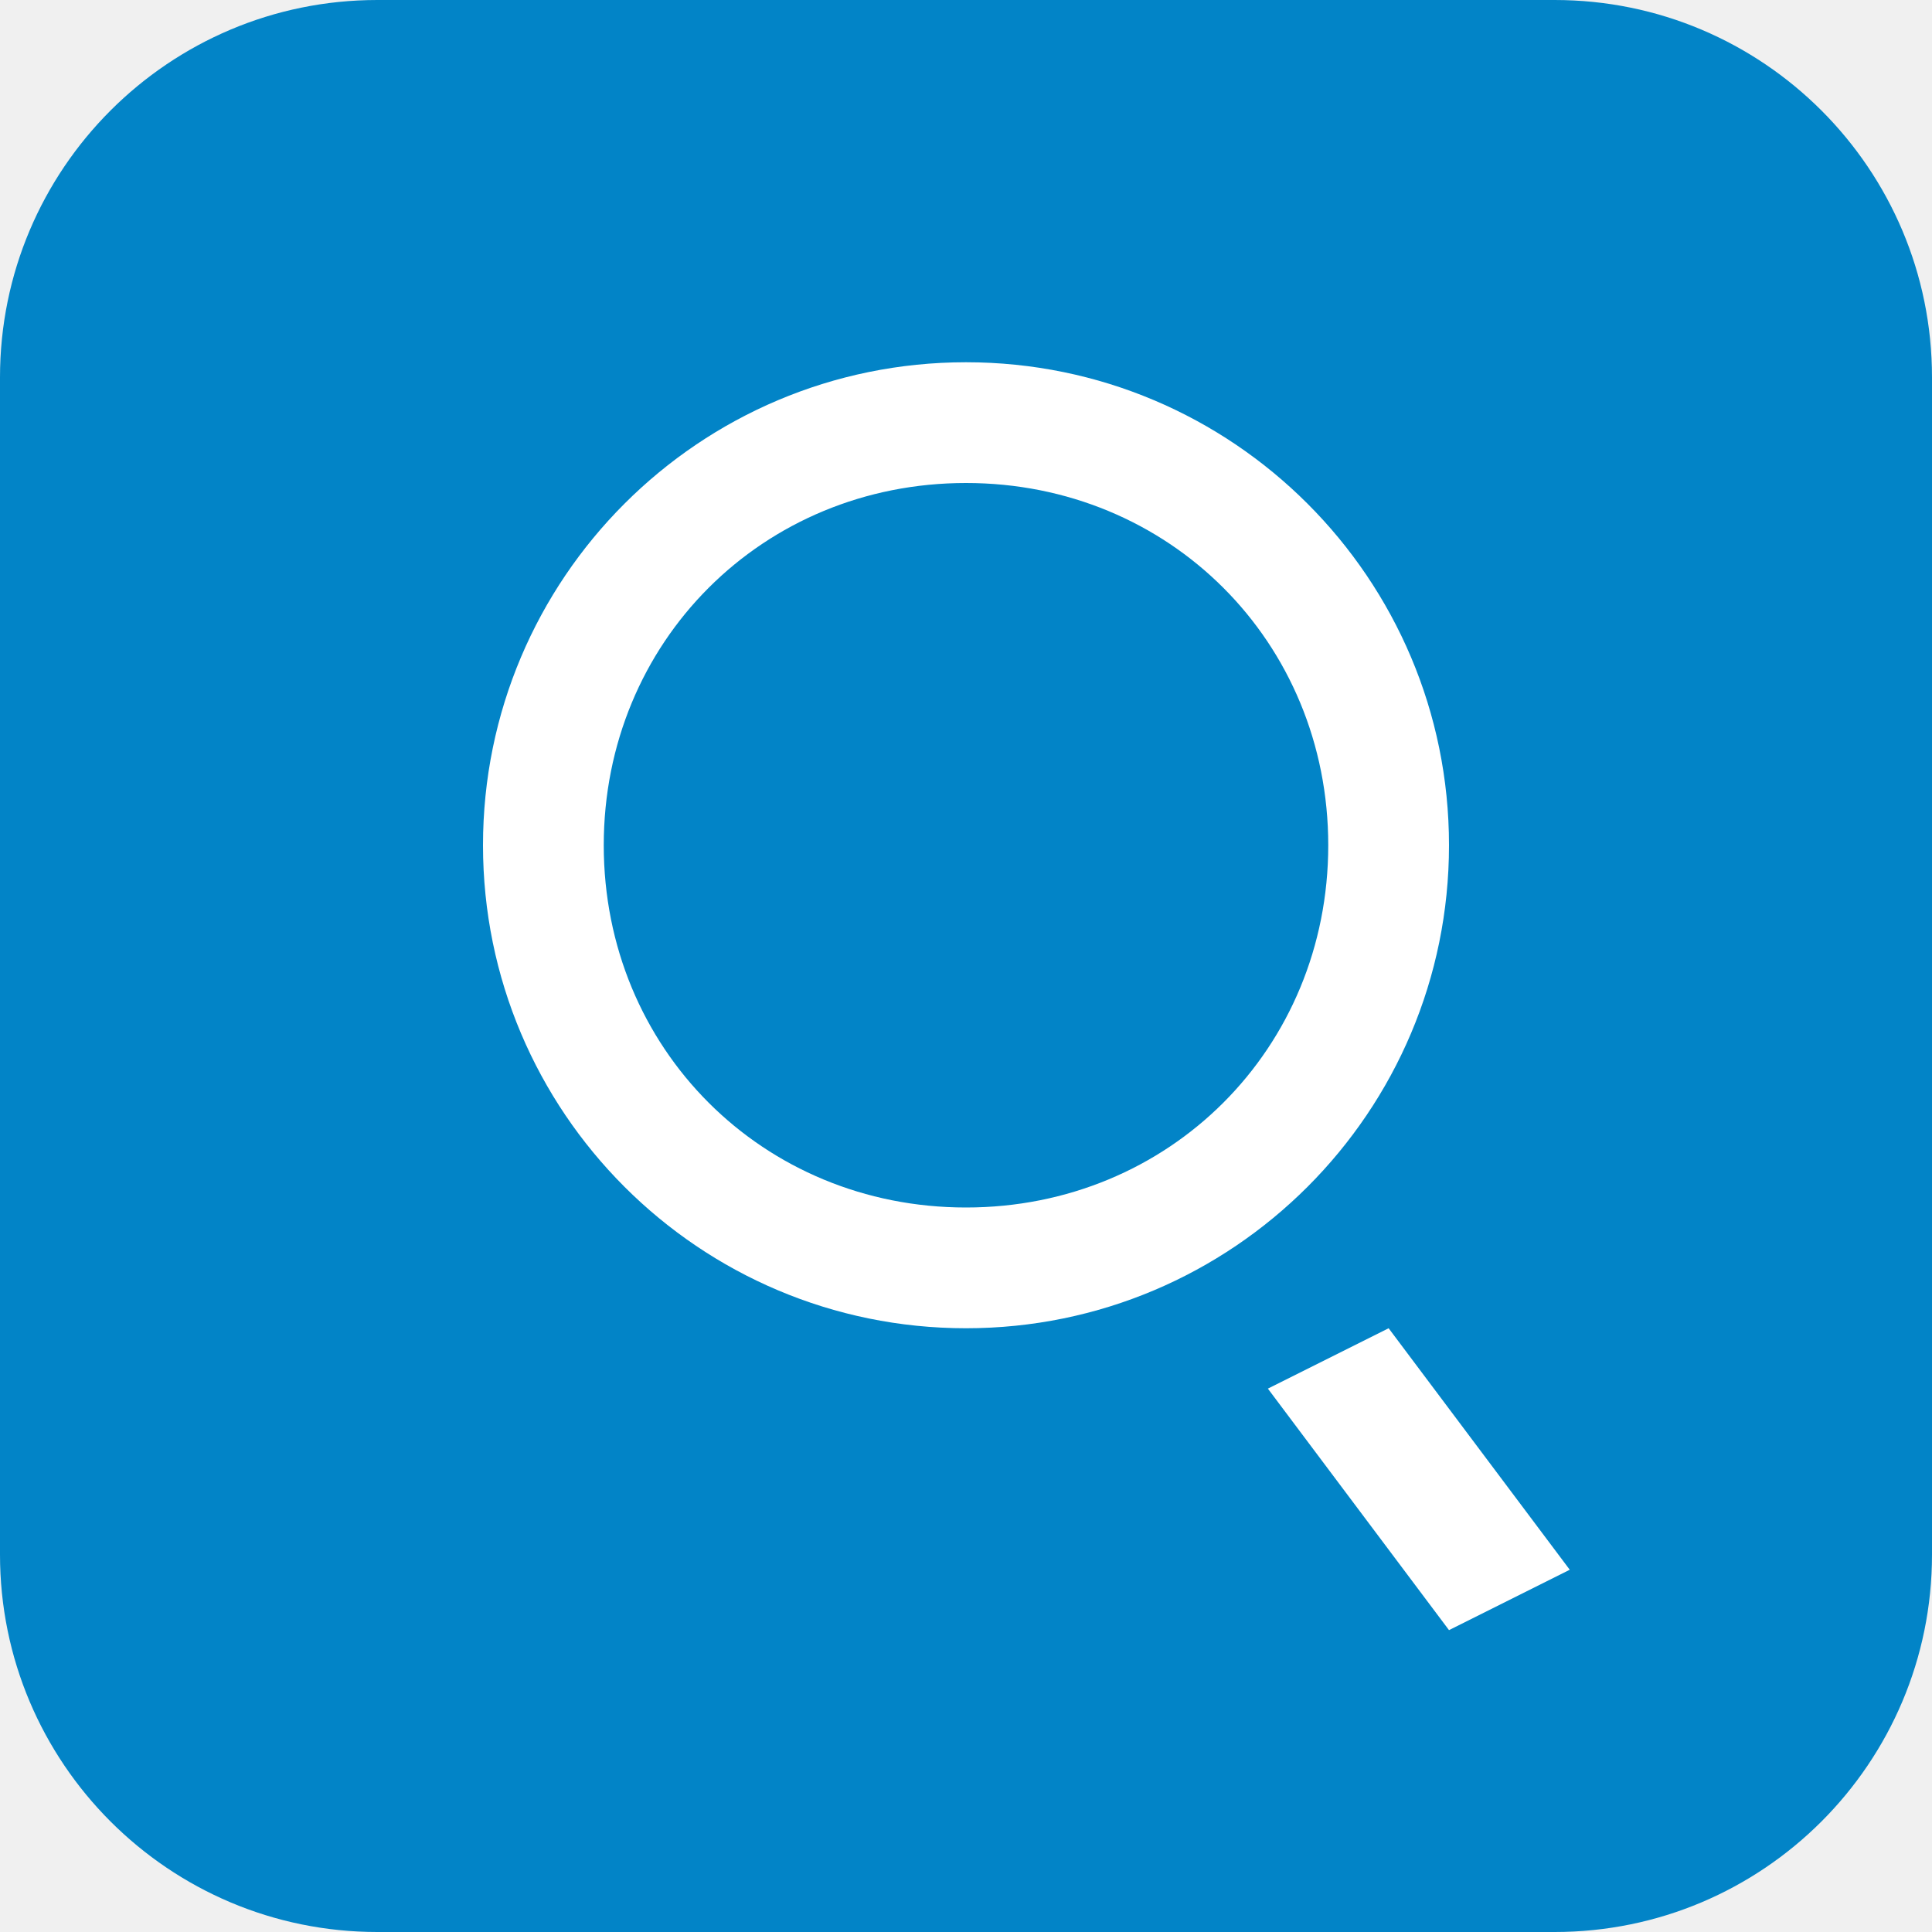
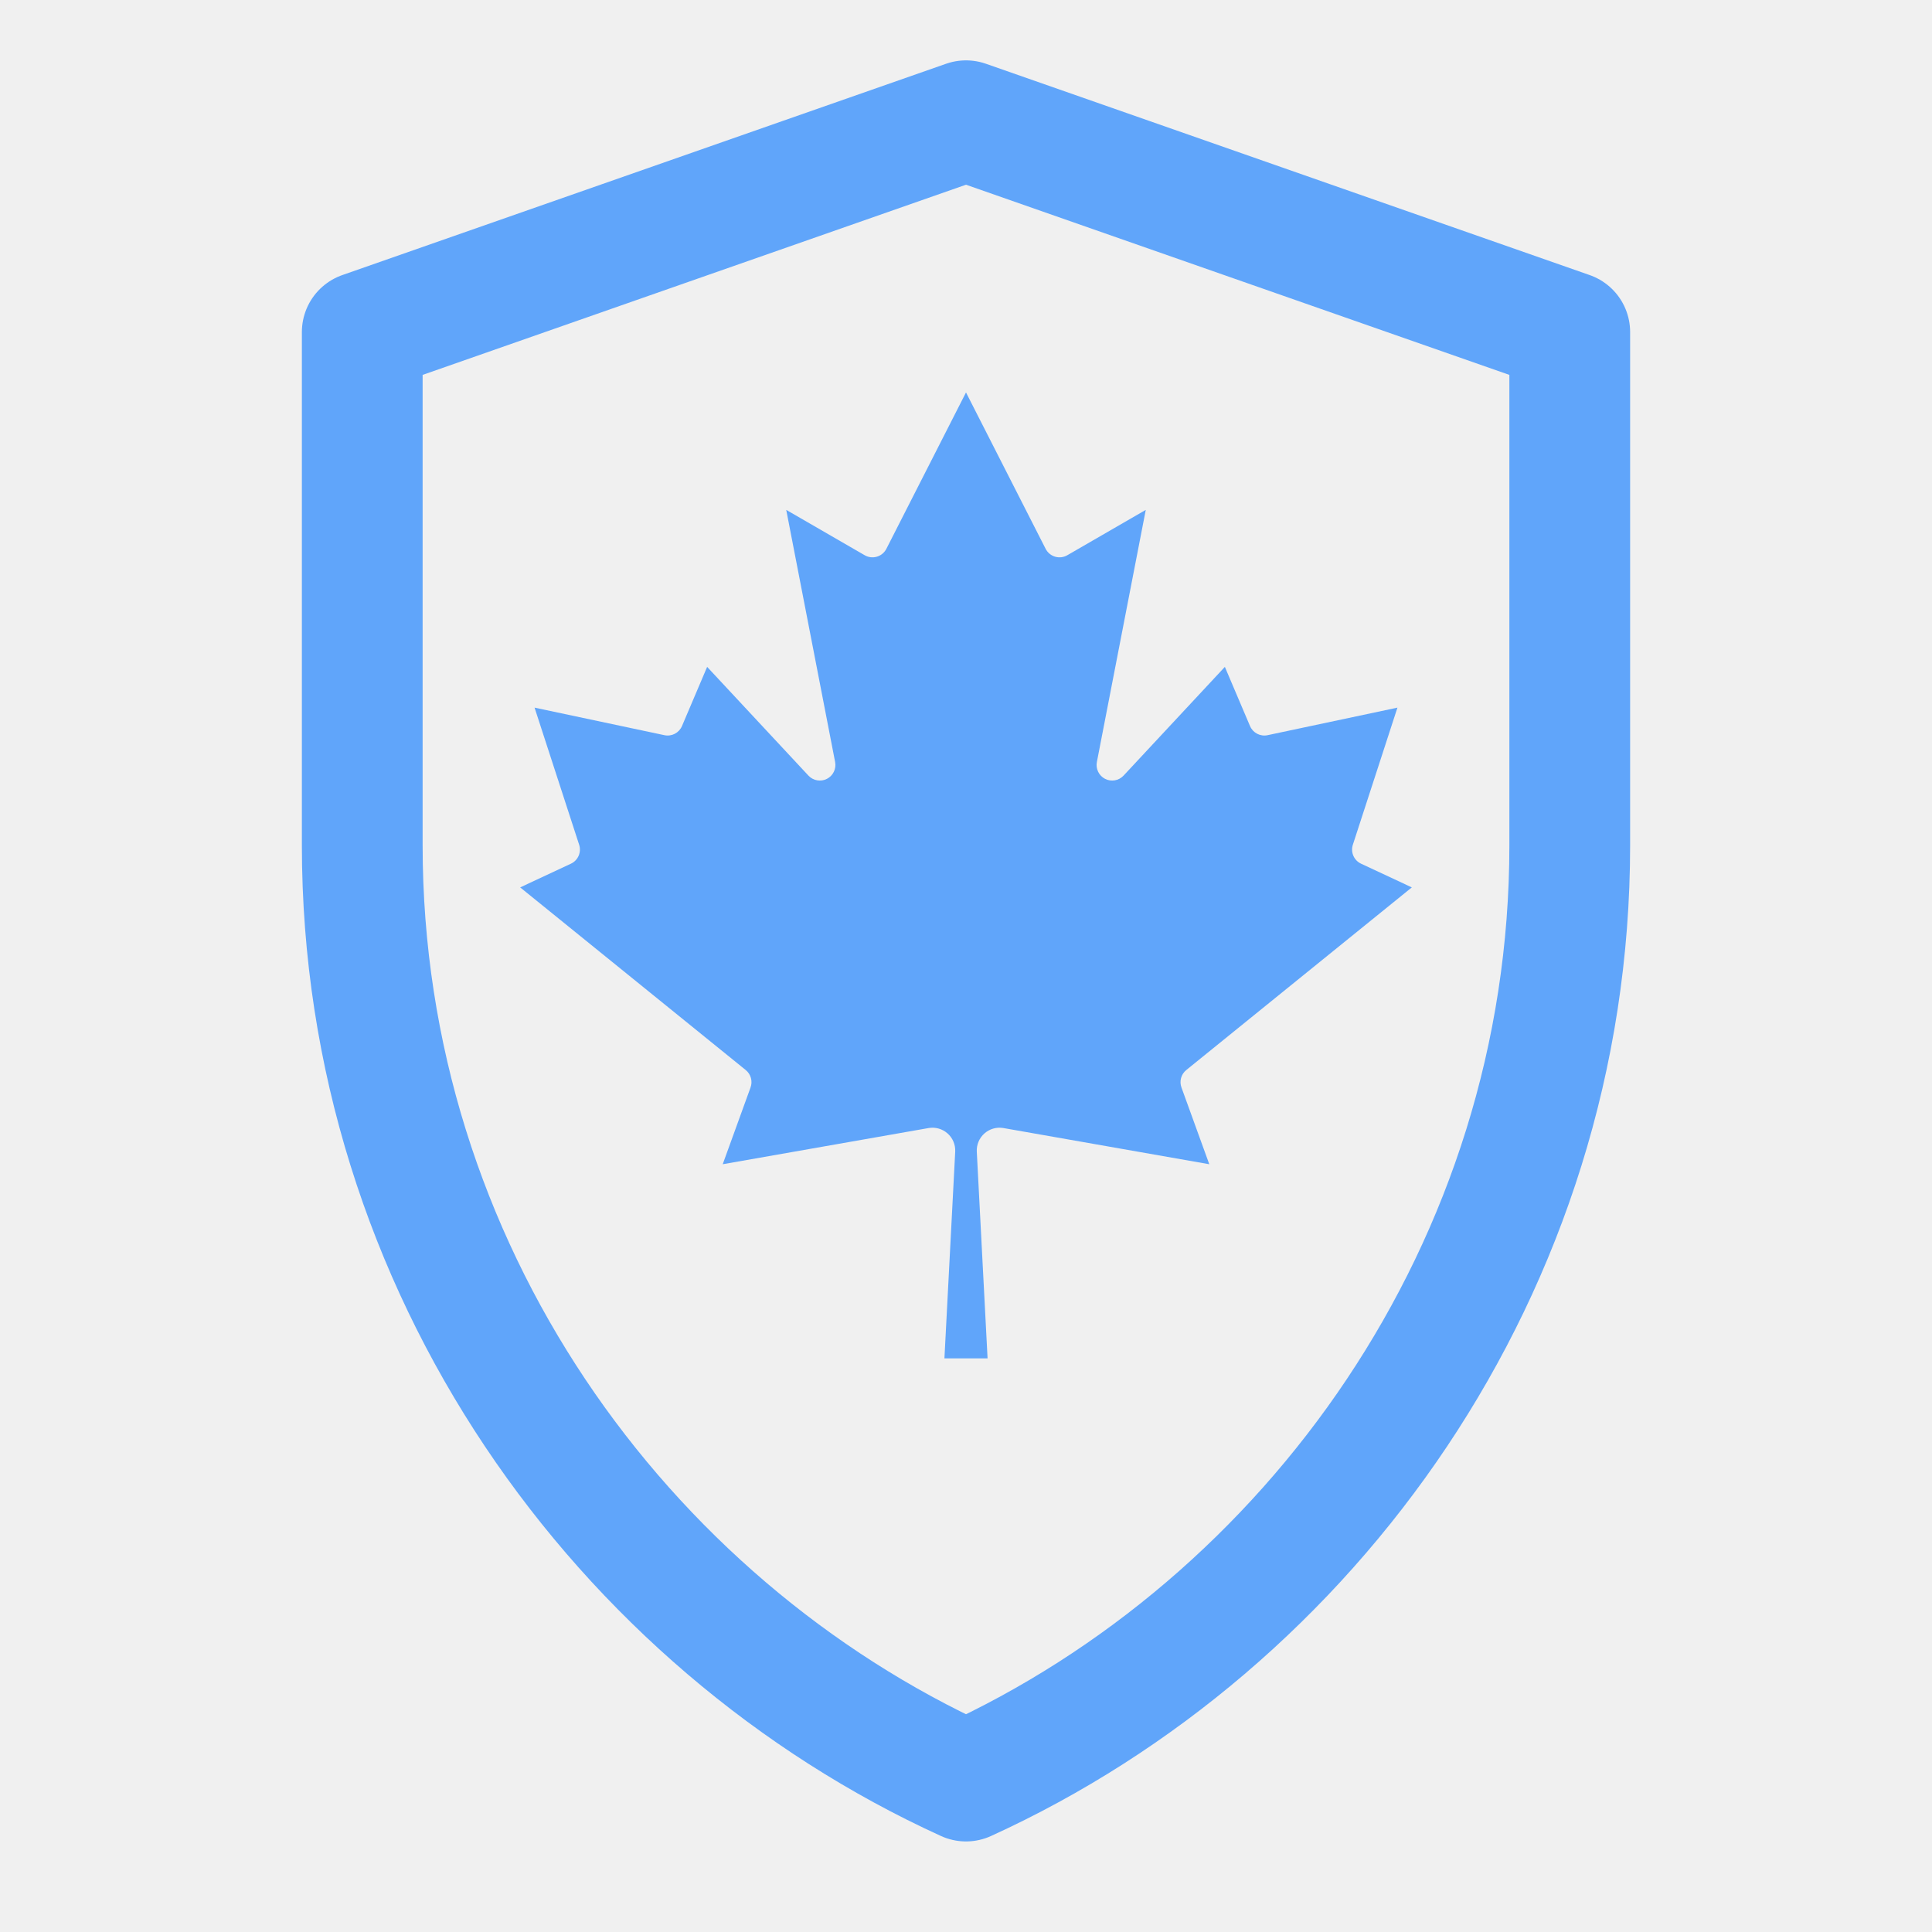
- <svg xmlns="http://www.w3.org/2000/svg" width="512" height="512" viewBox="0 0 512 512" fill="none">
-   <rect width="512" height="512" rx="100" fill="#0284c7" />
-   <path d="M256 96C185.3 96 128 153.3 128 224C128 294.7 185.3 352 256 352C326.7 352 384 294.7 384 224C384 153.3 326.7 96 256 96ZM256 320C202.1 320 160 277.9 160 224C160 170.1 202.1 128 256 128C309.9 128 352 170.1 352 224C352 277.9 309.9 320 256 320Z" fill="white" />
-   <path d="M368 352L416 416L384 432L336 368L368 352Z" fill="white" />
-   <path d="M224 192L256 224L288 192L256 224L256 272L224 240L224 192Z" fill="#0284c7" />
+ <svg xmlns="http://www.w3.org/2000/svg" viewBox="0 0 64 64" role="img" aria-labelledby="title description">
+   <path d="M32 4 52 11v17c0 14-8.6 25.8-20 31C20.6 53.8 12 42 12 28V11L32 4Z" fill="none" stroke="#60a5fa" stroke-width="4" stroke-linecap="round" stroke-linejoin="round" />
+   <path d="m4890 4430-45-863a95 95 0 0 1 111-98l859 151-116-320a65 65 0 0 1 20-73l941-762-212-99a65 65 0 0 1-34-79l186-572-542 115a65 65 0 0 1-73-38l-105-247-423 454a65 65 0 0 1-111-57l204-1052-327 189a65 65 0 0 1-91-27l-332-652-332 652a65 65 0 0 1-91 27l-327-189 204 1052a65 65 0 0 1-111 57l-423-454-105 247a65 65 0 0 1-73 38l-542-115 186 572a65 65 0 0 1-34 79l-212 99 941 762a65 65 0 0 1 20 73l-116 320 859-151a95 95 0 0 1 111 98l-45 863z" transform="matrix(.00794 0 0 .00794 -6.112 9.824)" fill="#60a5fa" />
</svg>
